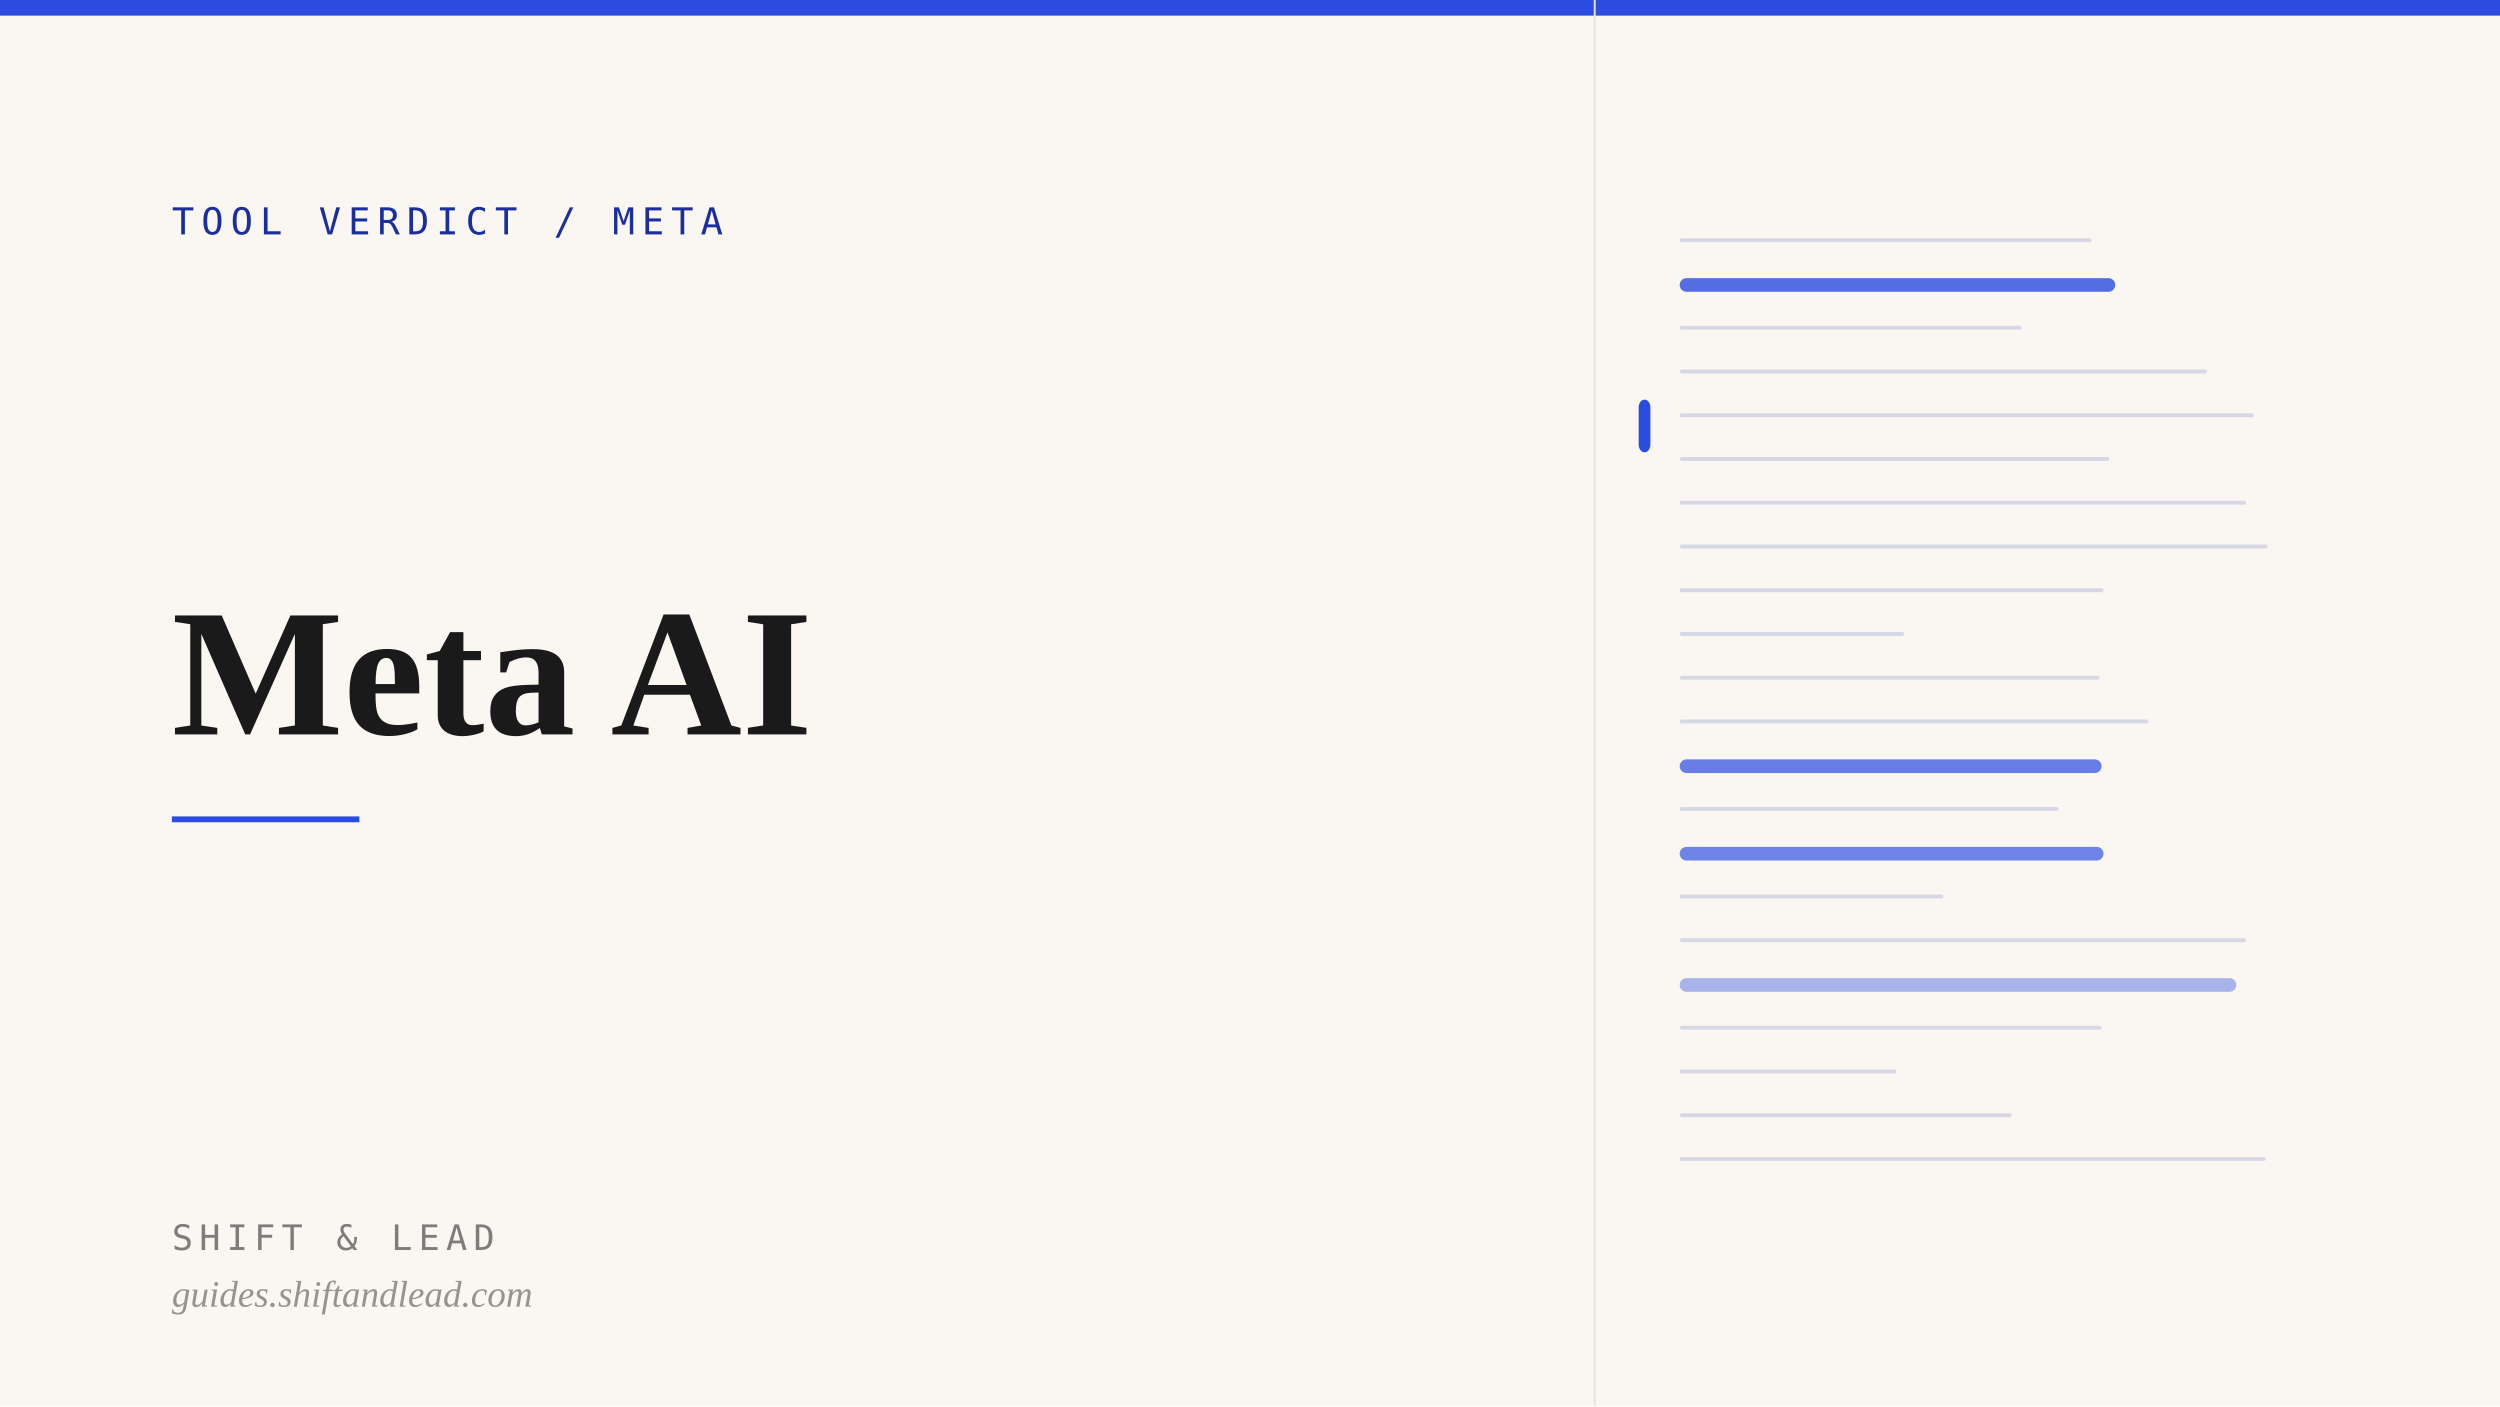
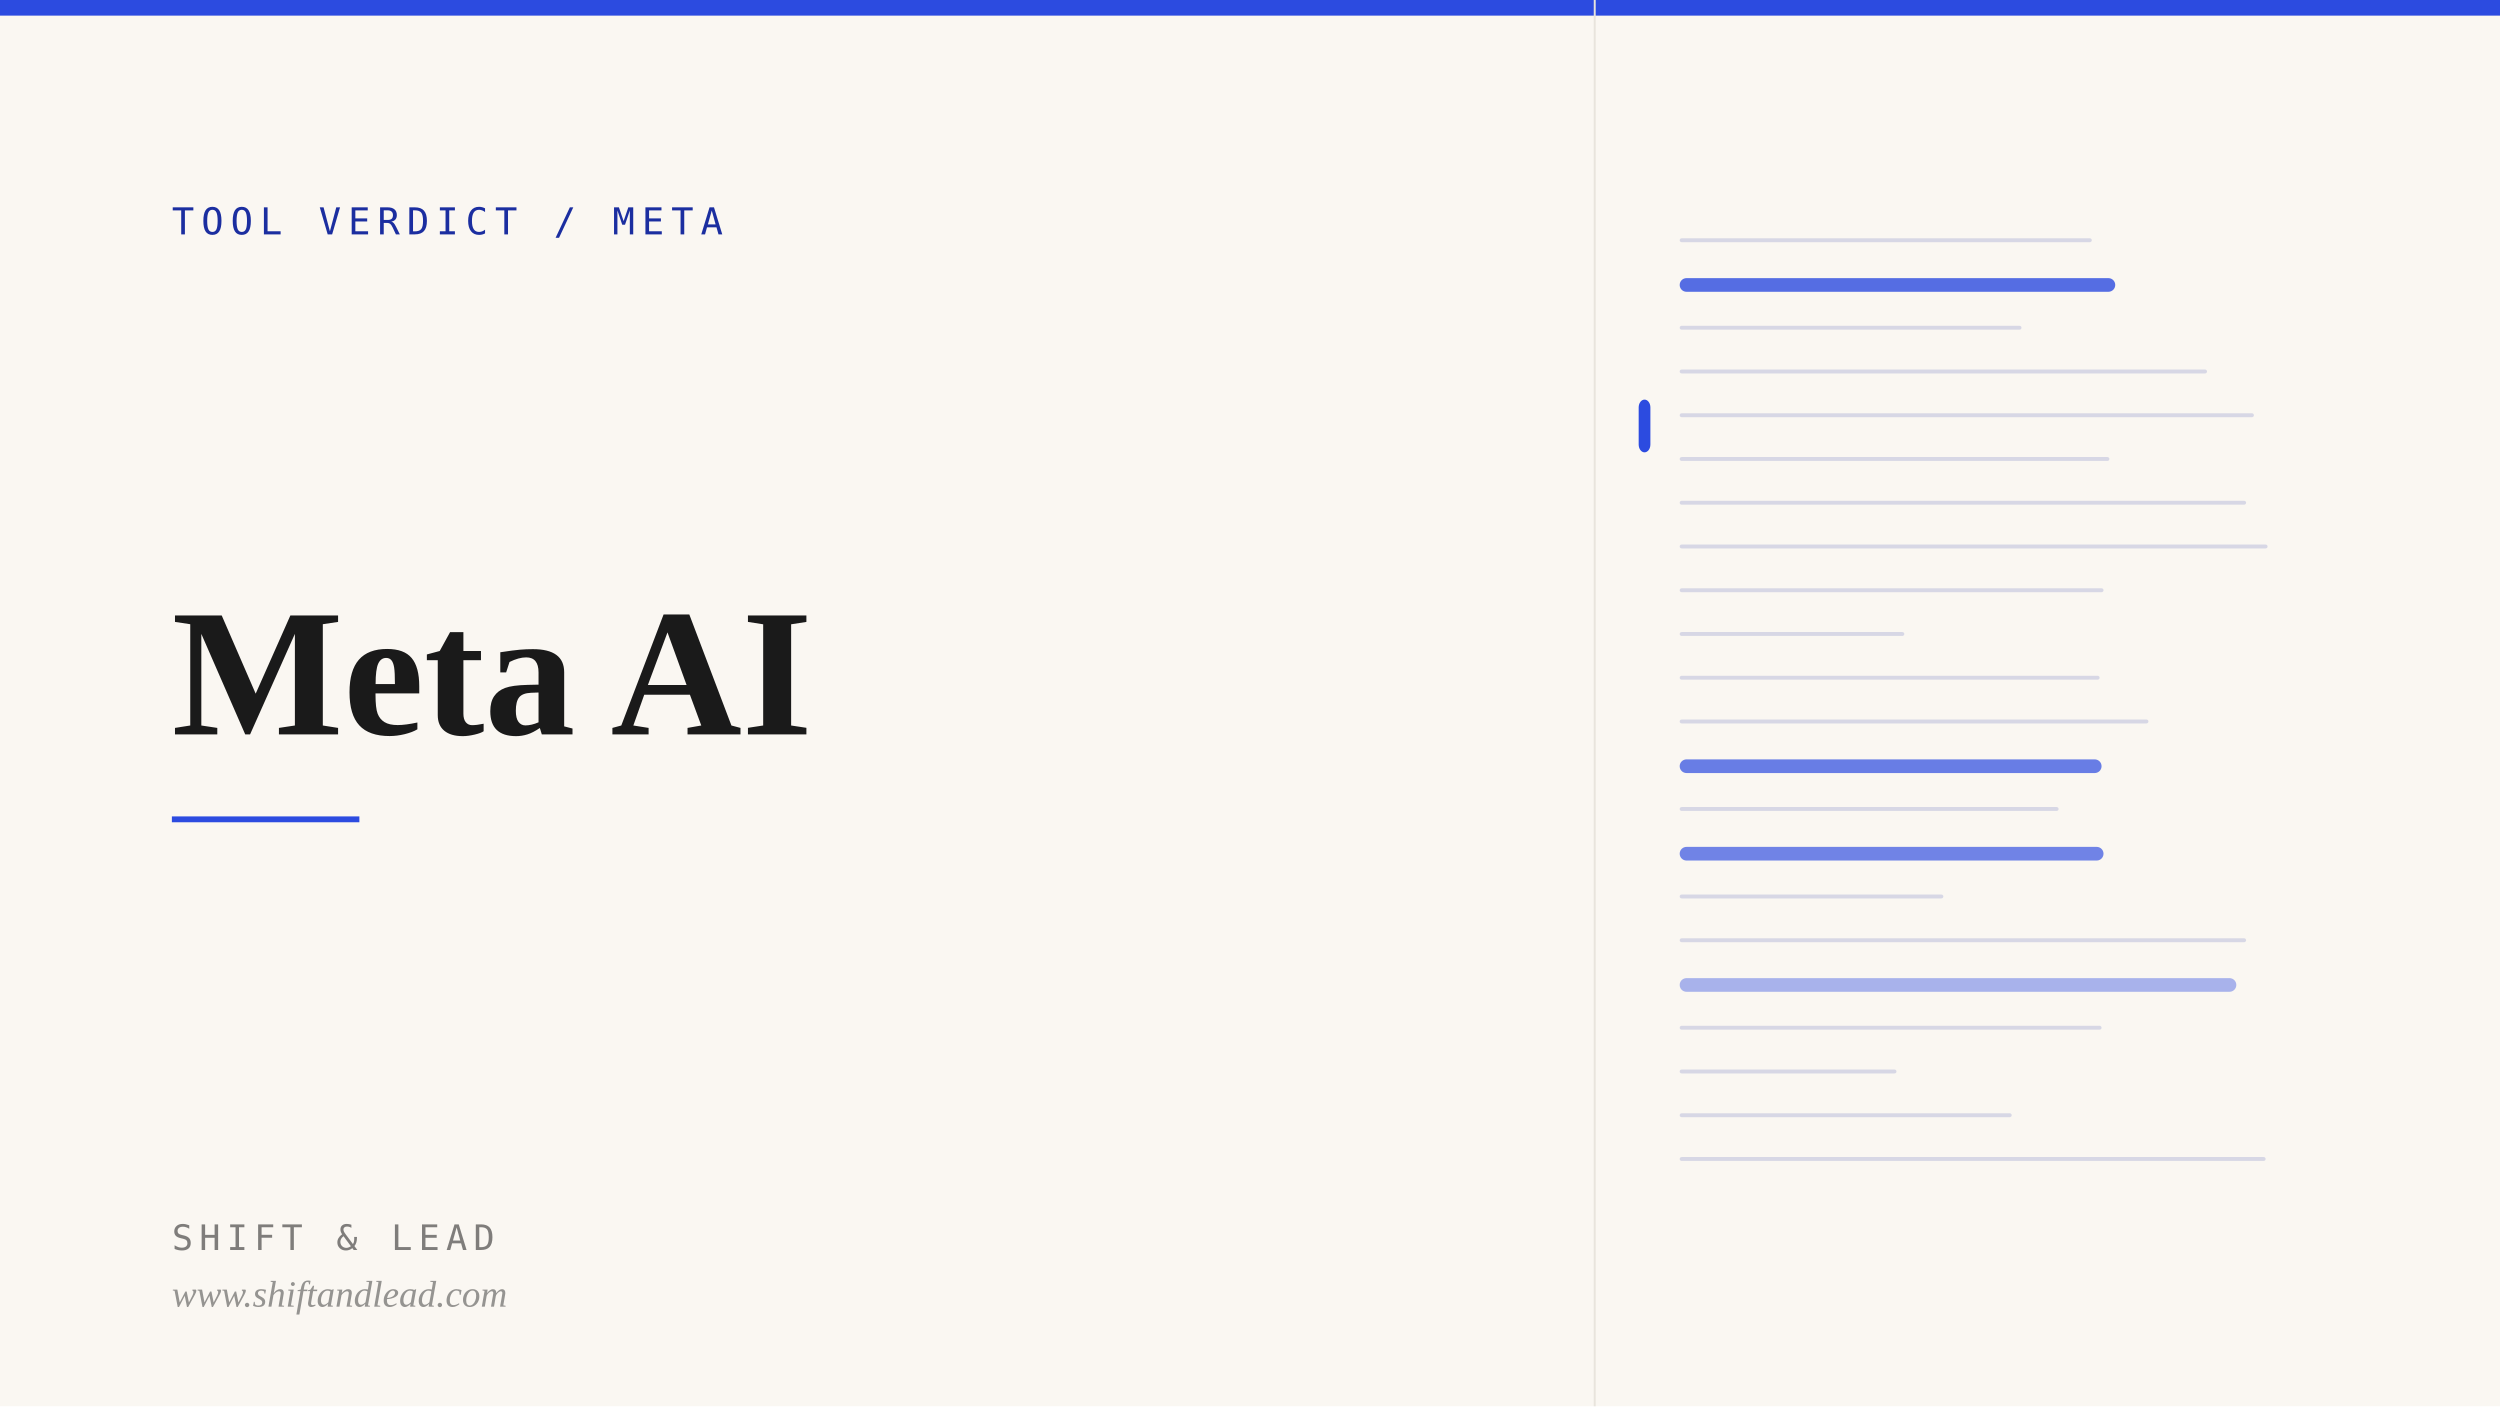
<svg xmlns="http://www.w3.org/2000/svg" viewBox="0 0 1280 720" width="1280" height="720" role="img" aria-label="Meta AI">
  <rect width="1280" height="720" fill="#FAF7F2" />
  <rect x="0" y="0" width="1280" height="8" fill="#2C4BE0" />
  <rect x="816" y="0" width="1" height="720" fill="#E8E4DD" />
  <g>
    <rect x="860" y="122" width="211" height="2" rx="1" fill="#1B2EA0" opacity="0.16" />
    <rect x="860" y="142.4" width="223" height="7" rx="3.5" fill="#2C4BE0" opacity="0.80" />
    <rect x="860" y="166.8" width="175" height="2" rx="1" fill="#1B2EA0" opacity="0.16" />
    <rect x="860" y="189.2" width="270" height="2" rx="1" fill="#1B2EA0" opacity="0.16" />
    <rect x="860" y="211.6" width="294" height="2" rx="1" fill="#1B2EA0" opacity="0.16" />
    <rect x="860" y="234" width="220" height="2" rx="1" fill="#1B2EA0" opacity="0.16" />
    <rect x="860" y="256.4" width="290" height="2" rx="1" fill="#1B2EA0" opacity="0.16" />
    <rect x="860" y="278.8" width="301" height="2" rx="1" fill="#1B2EA0" opacity="0.16" />
    <rect x="860" y="301.2" width="217" height="2" rx="1" fill="#1B2EA0" opacity="0.16" />
    <rect x="860" y="323.6" width="115" height="2" rx="1" fill="#1B2EA0" opacity="0.16" />
    <rect x="860" y="346" width="215" height="2" rx="1" fill="#1B2EA0" opacity="0.16" />
    <rect x="860" y="368.4" width="240" height="2" rx="1" fill="#1B2EA0" opacity="0.16" />
    <rect x="860" y="388.8" width="216" height="7" rx="3.5" fill="#2C4BE0" opacity="0.71" />
    <rect x="860" y="413.2" width="194" height="2" rx="1" fill="#1B2EA0" opacity="0.16" />
    <rect x="860" y="433.6" width="217" height="7" rx="3.5" fill="#2C4BE0" opacity="0.67" />
    <rect x="860" y="458" width="135" height="2" rx="1" fill="#1B2EA0" opacity="0.16" />
    <rect x="860" y="480.4" width="290" height="2" rx="1" fill="#1B2EA0" opacity="0.16" />
    <rect x="860" y="500.8" width="285" height="7" rx="3.5" fill="#2C4BE0" opacity="0.40" />
    <rect x="860" y="525.2" width="216" height="2" rx="1" fill="#1B2EA0" opacity="0.16" />
    <rect x="860" y="547.6" width="111" height="2" rx="1" fill="#1B2EA0" opacity="0.16" />
    <rect x="860" y="570" width="170" height="2" rx="1" fill="#1B2EA0" opacity="0.16" />
    <rect x="860" y="592.4" width="300" height="2" rx="1" fill="#1B2EA0" opacity="0.16" />
    <rect x="839" y="204.6" width="6" height="27" rx="4" fill="#2C4BE0" />
  </g>
  <text x="88" y="120" font-family="ui-monospace,'SF Mono',Menlo,monospace" font-size="19" letter-spacing="3.6" fill="#1B2EA0">TOOL VERDICT / META</text>
  <text y="376" font-family="Georgia,'Times New Roman',serif" font-size="93" font-weight="700" fill="#1a1a1a">
    <tspan x="88" dy="0">Meta AI</tspan>
  </text>
  <rect x="88" y="418" width="96" height="3" fill="#2C4BE0" />
  <text x="88" y="640" font-family="ui-monospace,'SF Mono',Menlo,monospace" font-size="18" letter-spacing="3.2" fill="#1a1a1a" opacity="0.55">SHIFT &amp; LEAD</text>
-   <text x="88" y="669" font-family="Georgia,'Times New Roman',serif" font-size="19" font-style="italic" fill="#1a1a1a" opacity="0.45">guides.shiftandlead.com</text>
+   <text x="88" y="669" font-family="Georgia,'Times New Roman',serif" font-size="19" font-style="italic" fill="#1a1a1a" opacity="0.45">www.shiftandlead.com</text>
</svg>
